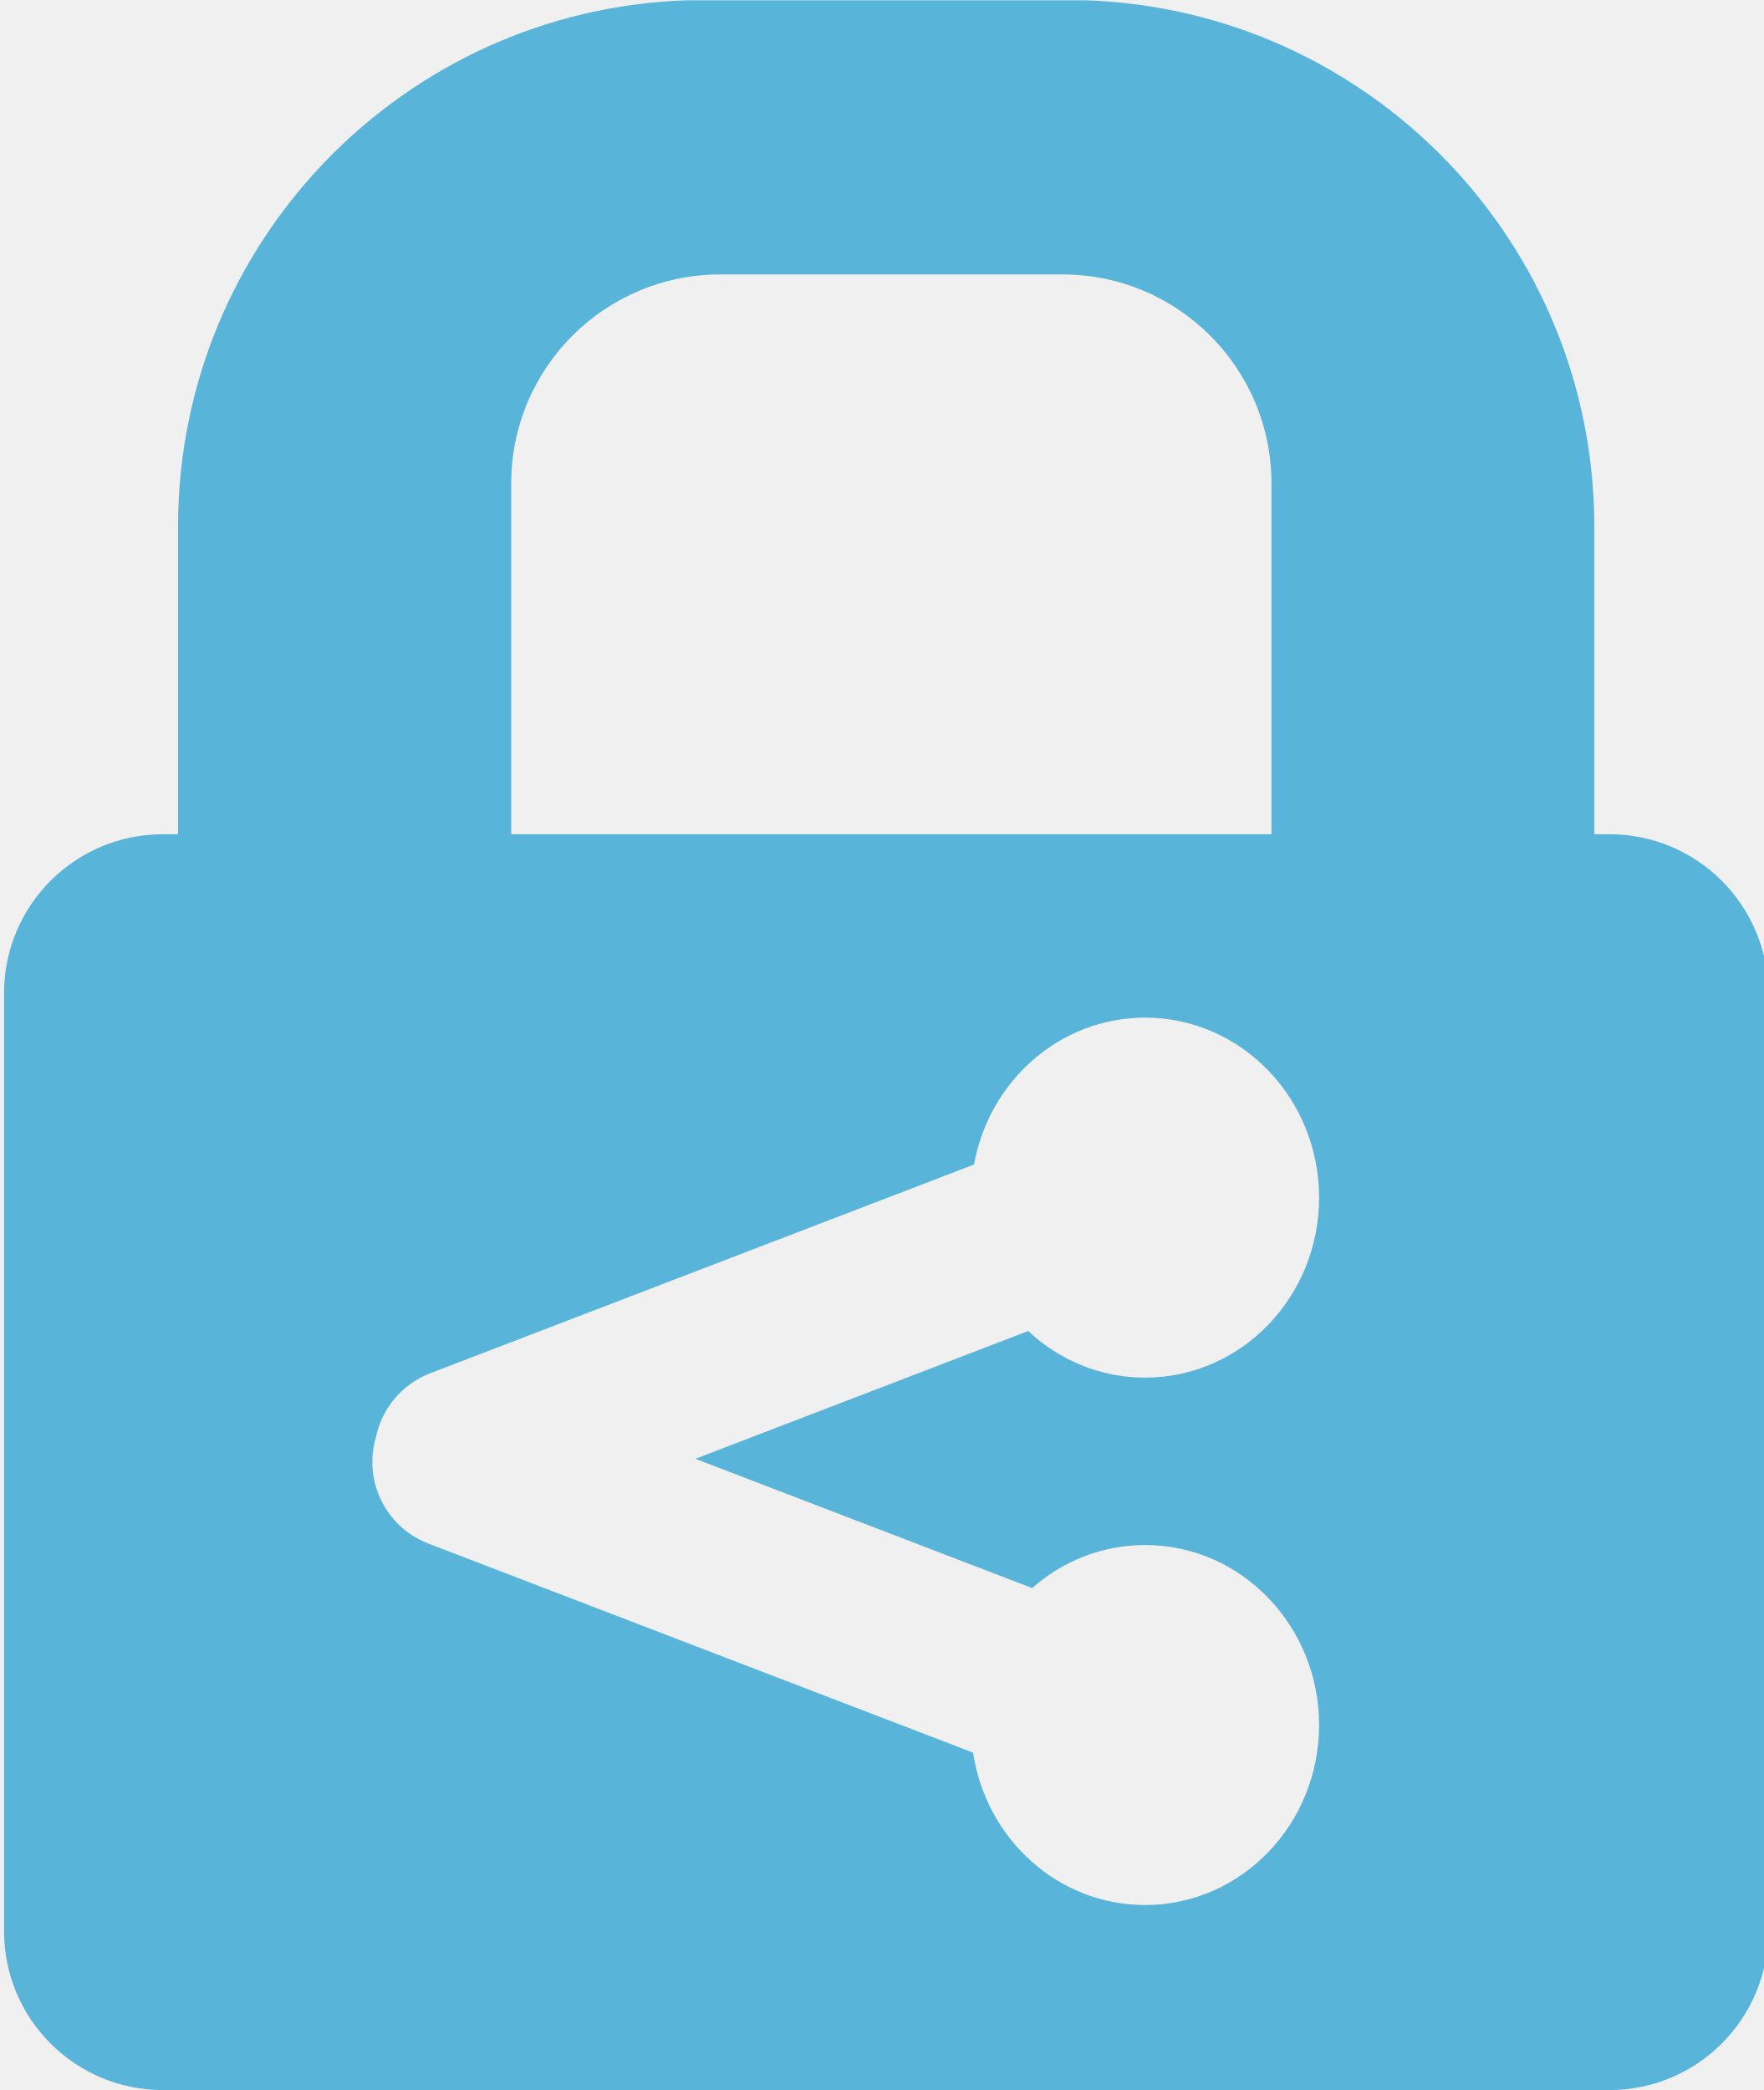
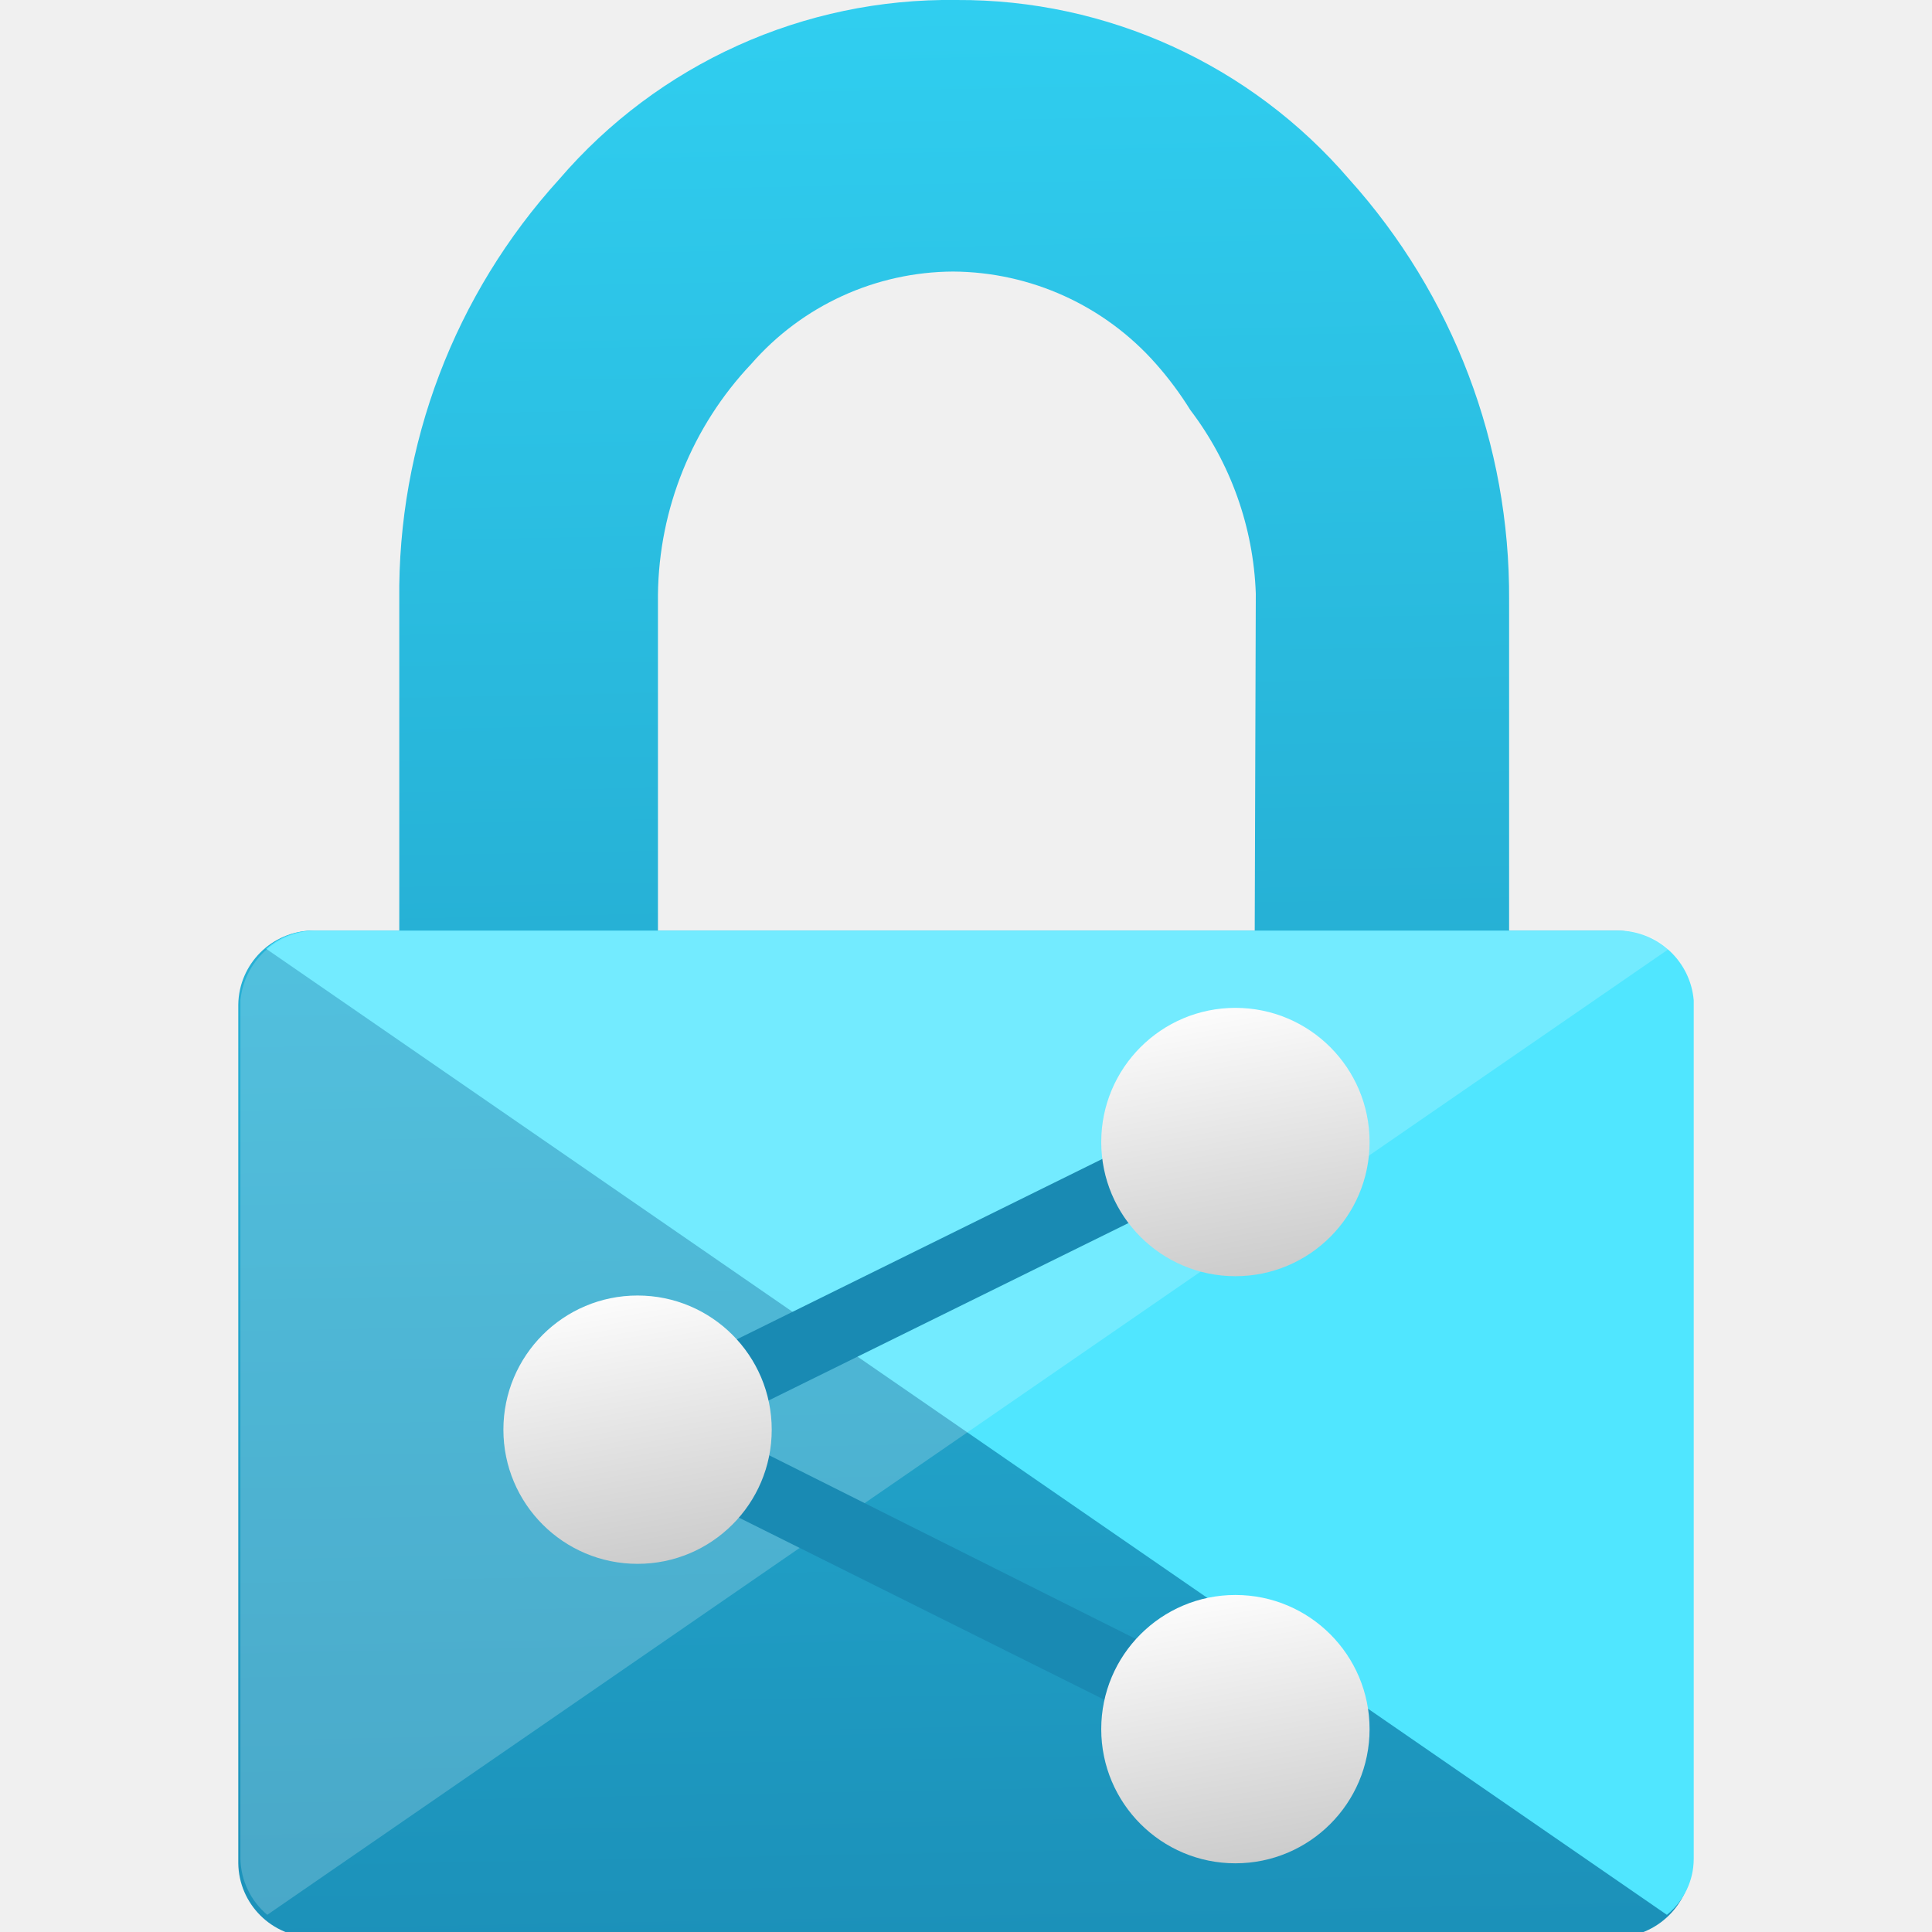
- <svg xmlns="http://www.w3.org/2000/svg" version="1.1" width="100%" height="100%" viewBox="0 0 27 32">
-   <path fill="#58b4d9" d="M16.637 0.005c4.319 0.153 7.773 3.702 7.773 8.059v4.709h0.231c1.344 0 2.433 1.089 2.433 2.433v14.362c0 1.343-1.088 2.433-2.433 2.433h-22.146c-1.344 0-2.433-1.089-2.433-2.433v-14.362c0-1.344 1.088-2.433 2.433-2.433h0.231v-4.709c0-4.357 3.455-7.906 7.773-8.059h6.138zM7.828 12.773h11.639v-5.37c0-1.768-1.433-3.201-3.2-3.201h-5.24c-1.767 0-3.2 1.433-3.2 3.201v5.37zM10.646 22.336l5.097-1.957c0.473 0.444 1.101 0.714 1.789 0.714 1.471 0 2.664-1.234 2.664-2.756s-1.193-2.756-2.664-2.756c-1.304 0-2.389 0.969-2.619 2.249l-8.326 3.196c-0.444 0.171-0.745 0.552-0.833 0.986-0.193 0.661 0.151 1.371 0.806 1.622l8.339 3.201c0.197 1.321 1.3 2.333 2.633 2.333 1.471 0 2.664-1.234 2.664-2.756s-1.193-2.756-2.664-2.756c-0.66 0-1.264 0.248-1.729 0.659l-5.158-1.98z" />
+ <svg xmlns="http://www.w3.org/2000/svg" id="c5bbbbb1-f775-4952-9ed4-c9eb4aae3a9e" width="18" height="18" viewBox="0 0 18 18">
+   <defs>
+     <linearGradient id="bbfb4699-b795-47f6-84ec-c1e1836a6830" x1="8.59" y1="-7.79" x2="9.12" y2="20.05" gradientUnits="userSpaceOnUse">
+       <stop offset="0.22" stop-color="#32d4f5" />
+       <stop offset="1" stop-color="#198ab3" />
+     </linearGradient>
+     <linearGradient id="a2bb64ee-7d95-444b-a162-7941c501325a" x1="6.16" y1="14.55" x2="5.73" y2="12.09" gradientUnits="userSpaceOnUse">
+       <stop offset="0" stop-color="#ccc" />
+       <stop offset="1" stop-color="#fcfcfc" />
+     </linearGradient>
+     <linearGradient id="b180557a-2006-4217-886d-74d75d6b8621" x1="11.73" y1="11.87" x2="11.3" y2="9.41" gradientUnits="userSpaceOnUse">
+       <stop offset="0" stop-color="#ccc" />
+       <stop offset="1" stop-color="#fcfcfc" />
+     </linearGradient>
+     <linearGradient id="f1a15bf3-bc36-4523-9b3b-6283cbe7b300" x1="11.73" y1="17.34" x2="11.3" y2="14.88" gradientUnits="userSpaceOnUse">
+       <stop offset="0" stop-color="#ccc" />
+       <stop offset="1" stop-color="#fcfcfc" />
+     </linearGradient>
+   </defs>
+   <path d="M15.06,8.67h-1V5.59a5.81,5.81,0,0,0-1.49-3.92A4.79,4.79,0,0,0,8.91,0a4.79,4.79,0,0,0-3.7,1.67A5.73,5.73,0,0,0,3.72,5.59V8.67H2.91a.7.7,0,0,0-.69.69v8a.7.7,0,0,0,.69.69H15.06a.71.71,0,0,0,.7-.69V9.36A.71.71,0,0,0,15.06,8.67Zm-3.37,0H6.13V5.54A3.18,3.18,0,0,1,7,3.39a2.51,2.51,0,0,1,1.88-.86,2.54,2.54,0,0,1,1.89.86,3.19,3.19,0,0,1,.32.43h0a3,3,0,0,1,.61,1.71Z" fill="url(#bbfb4699-b795-47f6-84ec-c1e1836a6830)" />
+   <path d="M15.09,8.67H2.92a.66.66,0,0,0-.44.17l13.05,9a.67.67,0,0,0,.25-.52v-8A.71.71,0,0,0,15.09,8.67Z" fill="#50e6ff" />
+   <path d="M2.94,8.67H15.1a.7.7,0,0,1,.45.17l-13.06,9a.7.7,0,0,1-.25-.52v-8A.72.72,0,0,1,2.94,8.67Z" fill="#fff" opacity="0.2" />
+   <polygon points="11.42 16.4 5.2 13.3 11.42 10.23 11.7 10.81 6.65 13.3 11.7 15.83 11.42 16.4" fill="#198ab3" />
+   <circle cx="5.94" cy="13.32" r="1.25" fill="url(#a2bb64ee-7d95-444b-a162-7941c501325a)" />
+   <circle cx="11.51" cy="10.64" r="1.25" fill="url(#b180557a-2006-4217-886d-74d75d6b8621)" />
+   <circle cx="11.51" cy="16.11" r="1.25" fill="url(#f1a15bf3-bc36-4523-9b3b-6283cbe7b300)" />
</svg>
